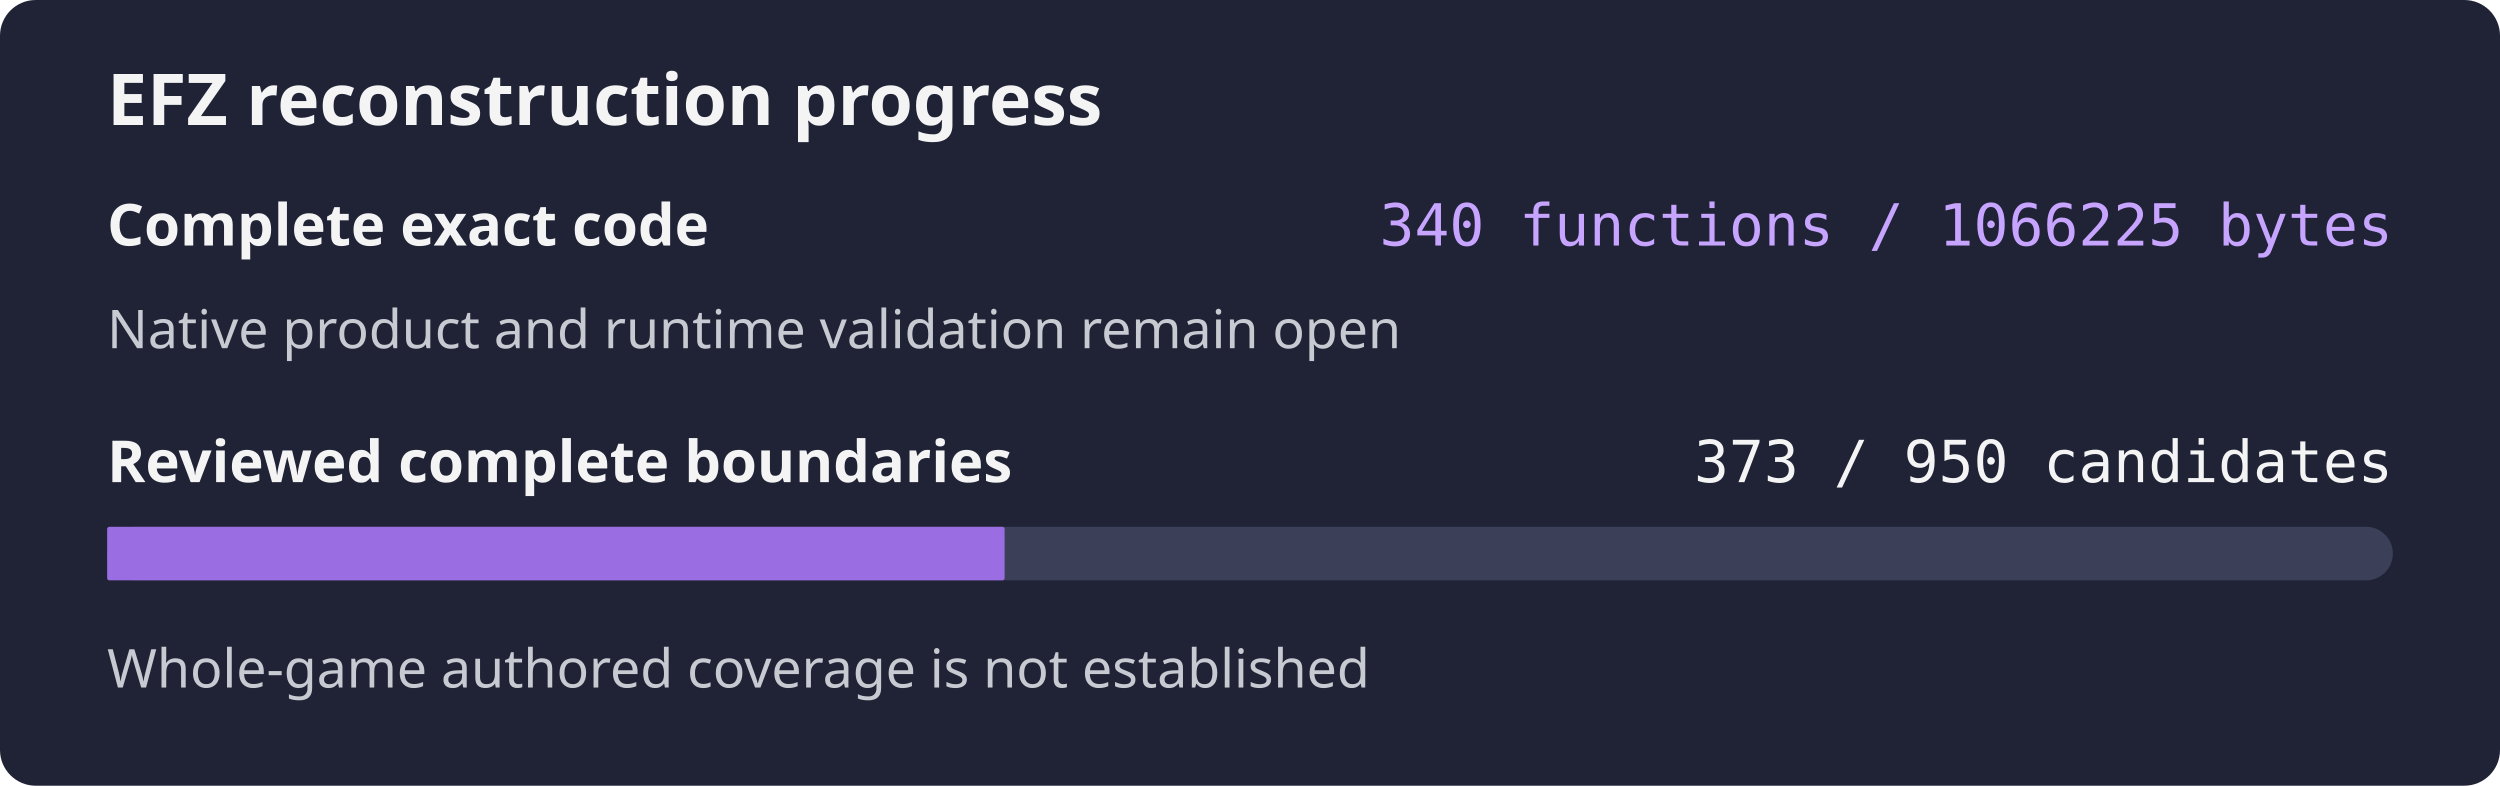
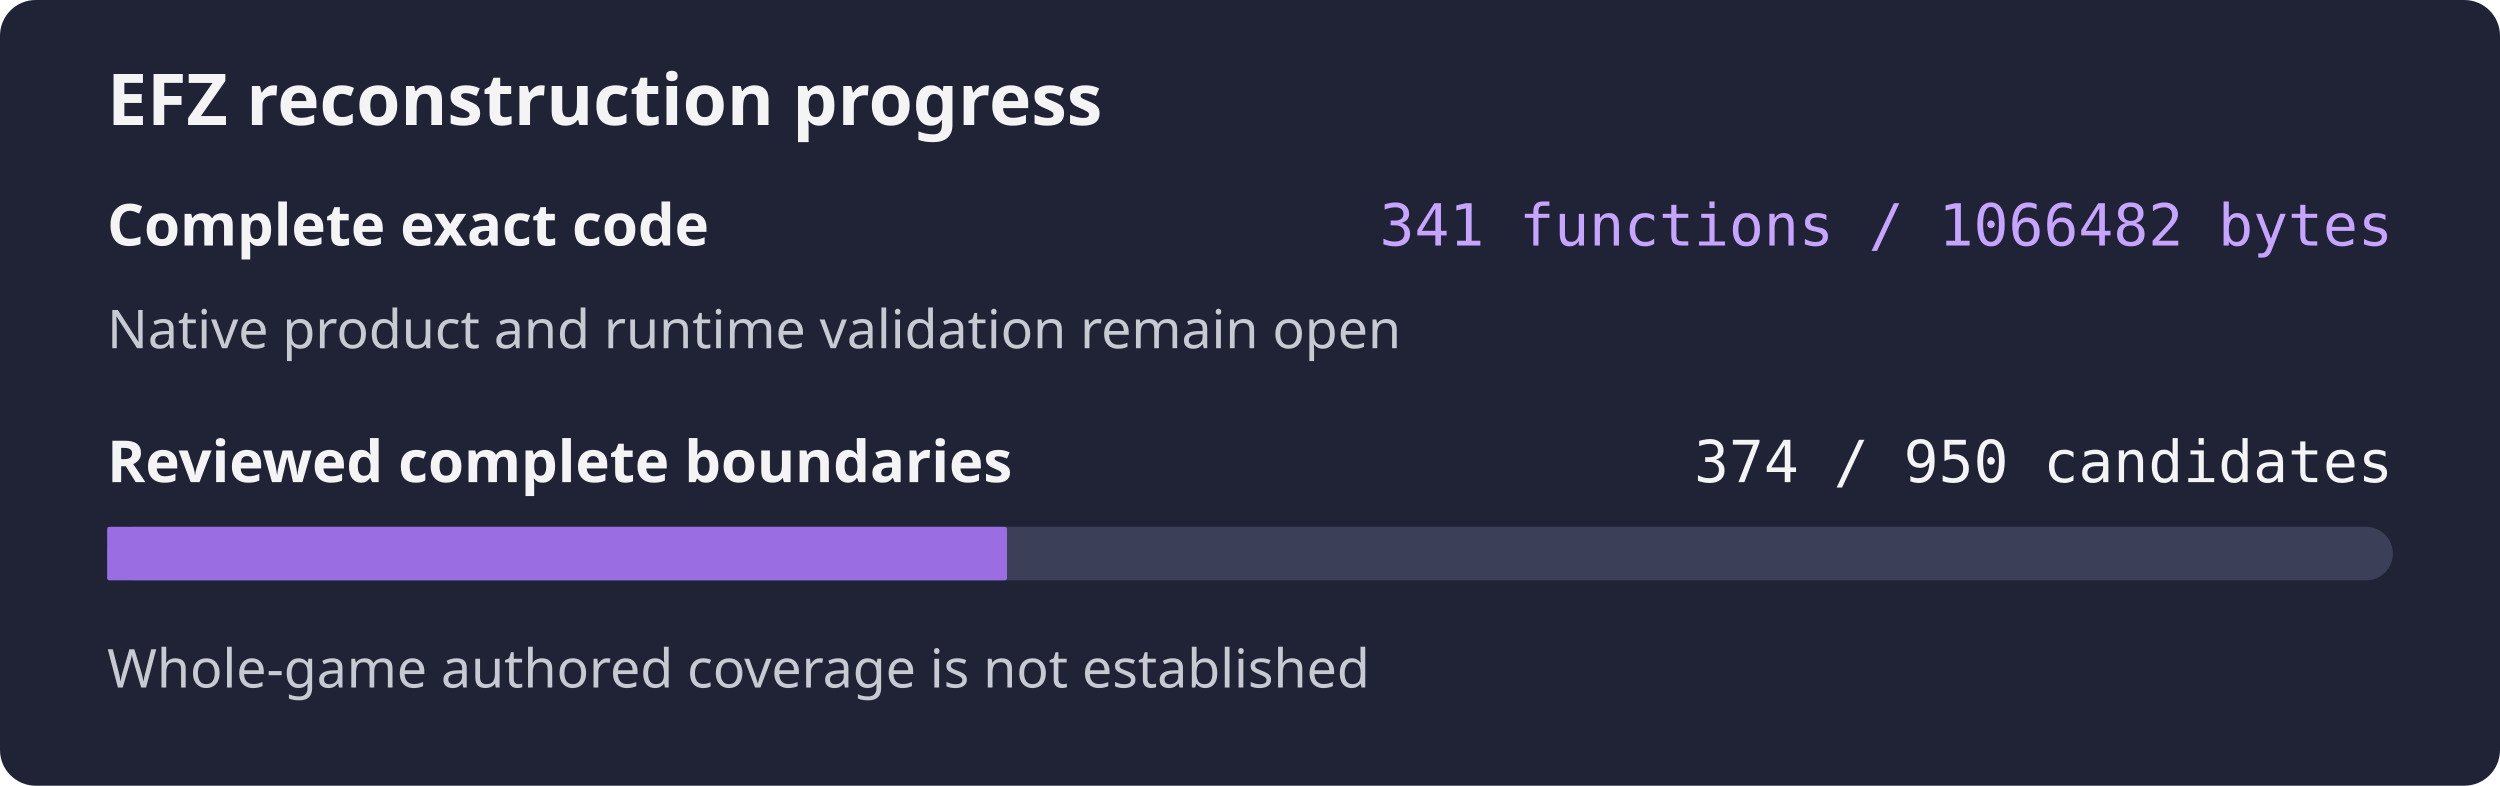
- <svg xmlns="http://www.w3.org/2000/svg" width="560" height="176" role="img" aria-label="EFZ reconstruction: 340 exact functions, 1066225 exact bytes; 373 reviewed boundaries out of 950 candidates">
+ <svg xmlns="http://www.w3.org/2000/svg" width="560" height="176" role="img" aria-label="EFZ reconstruction: 341 exact functions, 1066482 exact bytes; 374 reviewed boundaries out of 950 candidates">
  <rect width="560" height="176" rx="8" fill="#1f2335" />
  <text x="24" y="28" fill="#f4f4f5" font-family="sans-serif" font-size="16" font-weight="600">EFZ reconstruction progress</text>
  <text x="24" y="55" fill="#f4f4f5" font-family="sans-serif" font-size="13" font-weight="600">Complete exact code</text>
-   <text x="536" y="55" fill="#c7a4ff" text-anchor="end" font-family="monospace" font-size="13">340 functions / 1066225 bytes</text>
+   <text x="536" y="55" fill="#c7a4ff" text-anchor="end" font-family="monospace" font-size="13">341 functions / 1066482 bytes</text>
  <text x="24" y="78" fill="#c8cad2" font-family="sans-serif" font-size="12">Native product and runtime validation remain open</text>
  <text x="24" y="108" fill="#f4f4f5" font-family="sans-serif" font-size="13" font-weight="600">Reviewed complete boundaries</text>
-   <text x="536" y="108" fill="#f4f4f5" text-anchor="end" font-family="monospace" font-size="13">373 / 950 candidates</text>
+   <text x="536" y="108" fill="#f4f4f5" text-anchor="end" font-family="monospace" font-size="13">374 / 950 candidates</text>
  <rect x="24" y="118" width="512" height="12" rx="6" fill="#3b4058" />
-   <rect x="24" y="118" width="201.03" height="12" rx="0.5" fill="#9b6de3" />
+   <rect x="24" y="118" width="201.57" height="12" rx="0.5" fill="#9b6de3" />
  <text x="24" y="154" fill="#c8cad2" font-family="sans-serif" font-size="12">Whole-game authored coverage is not established</text>
</svg>
